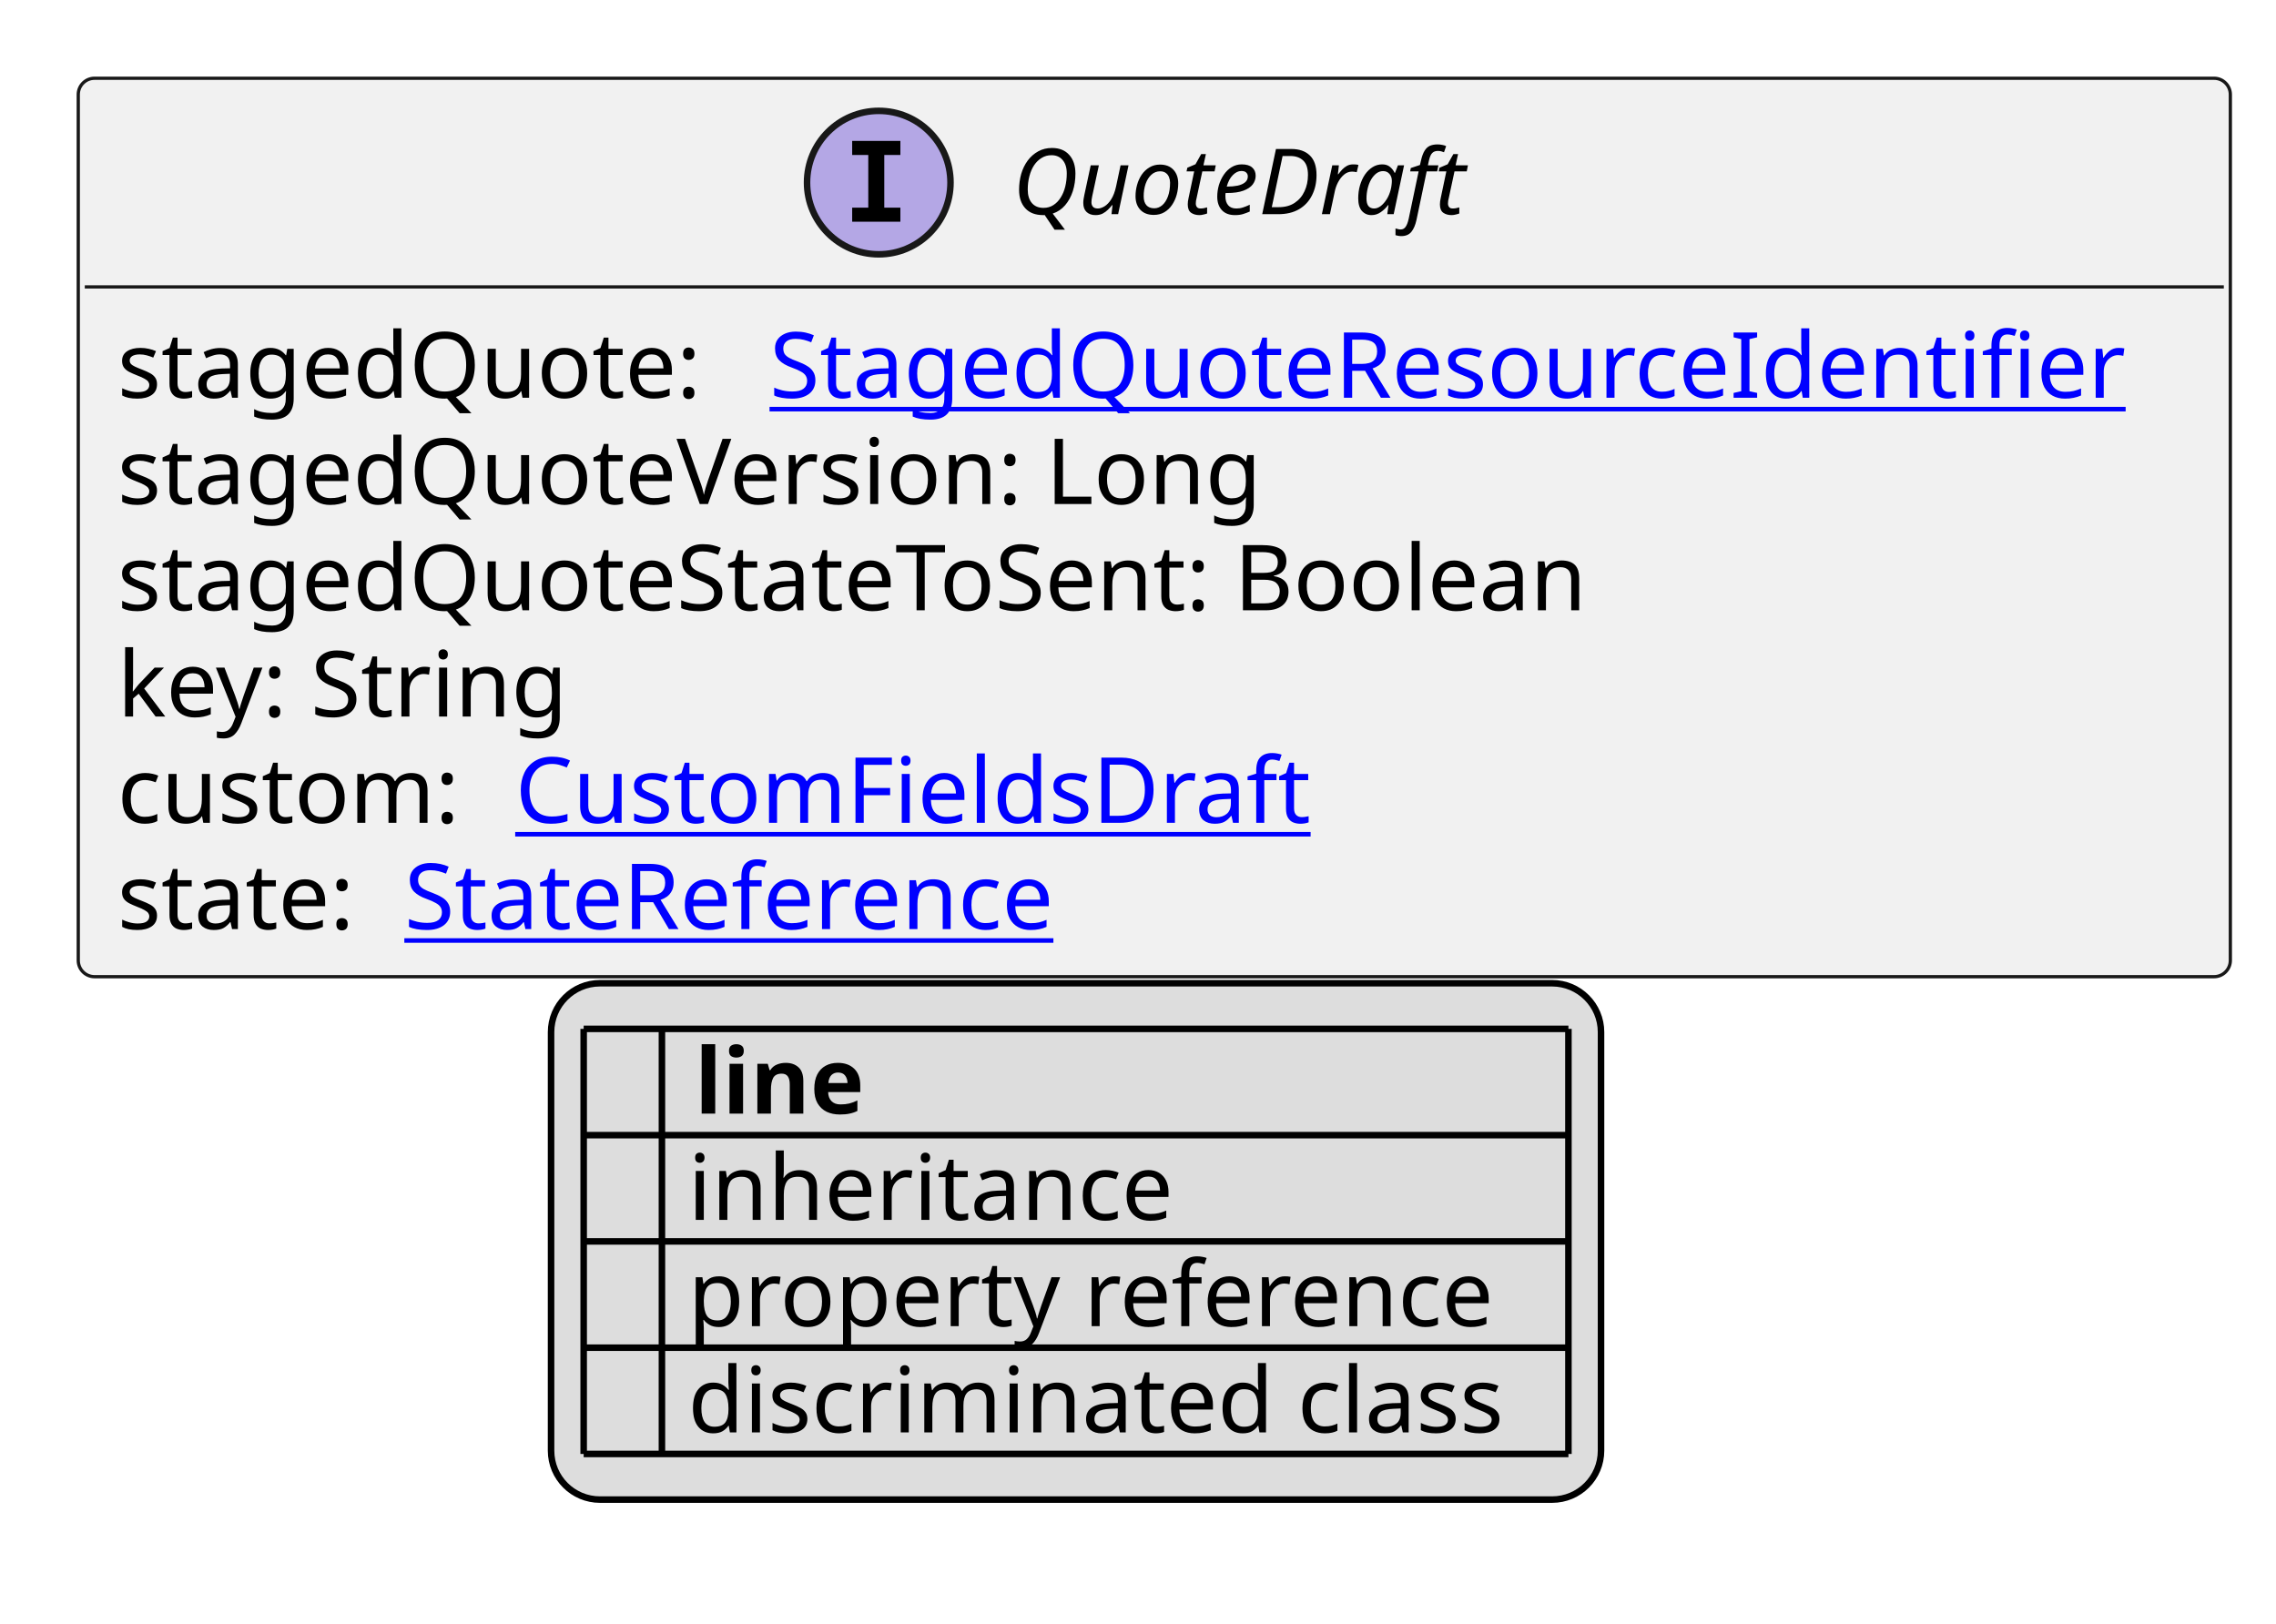
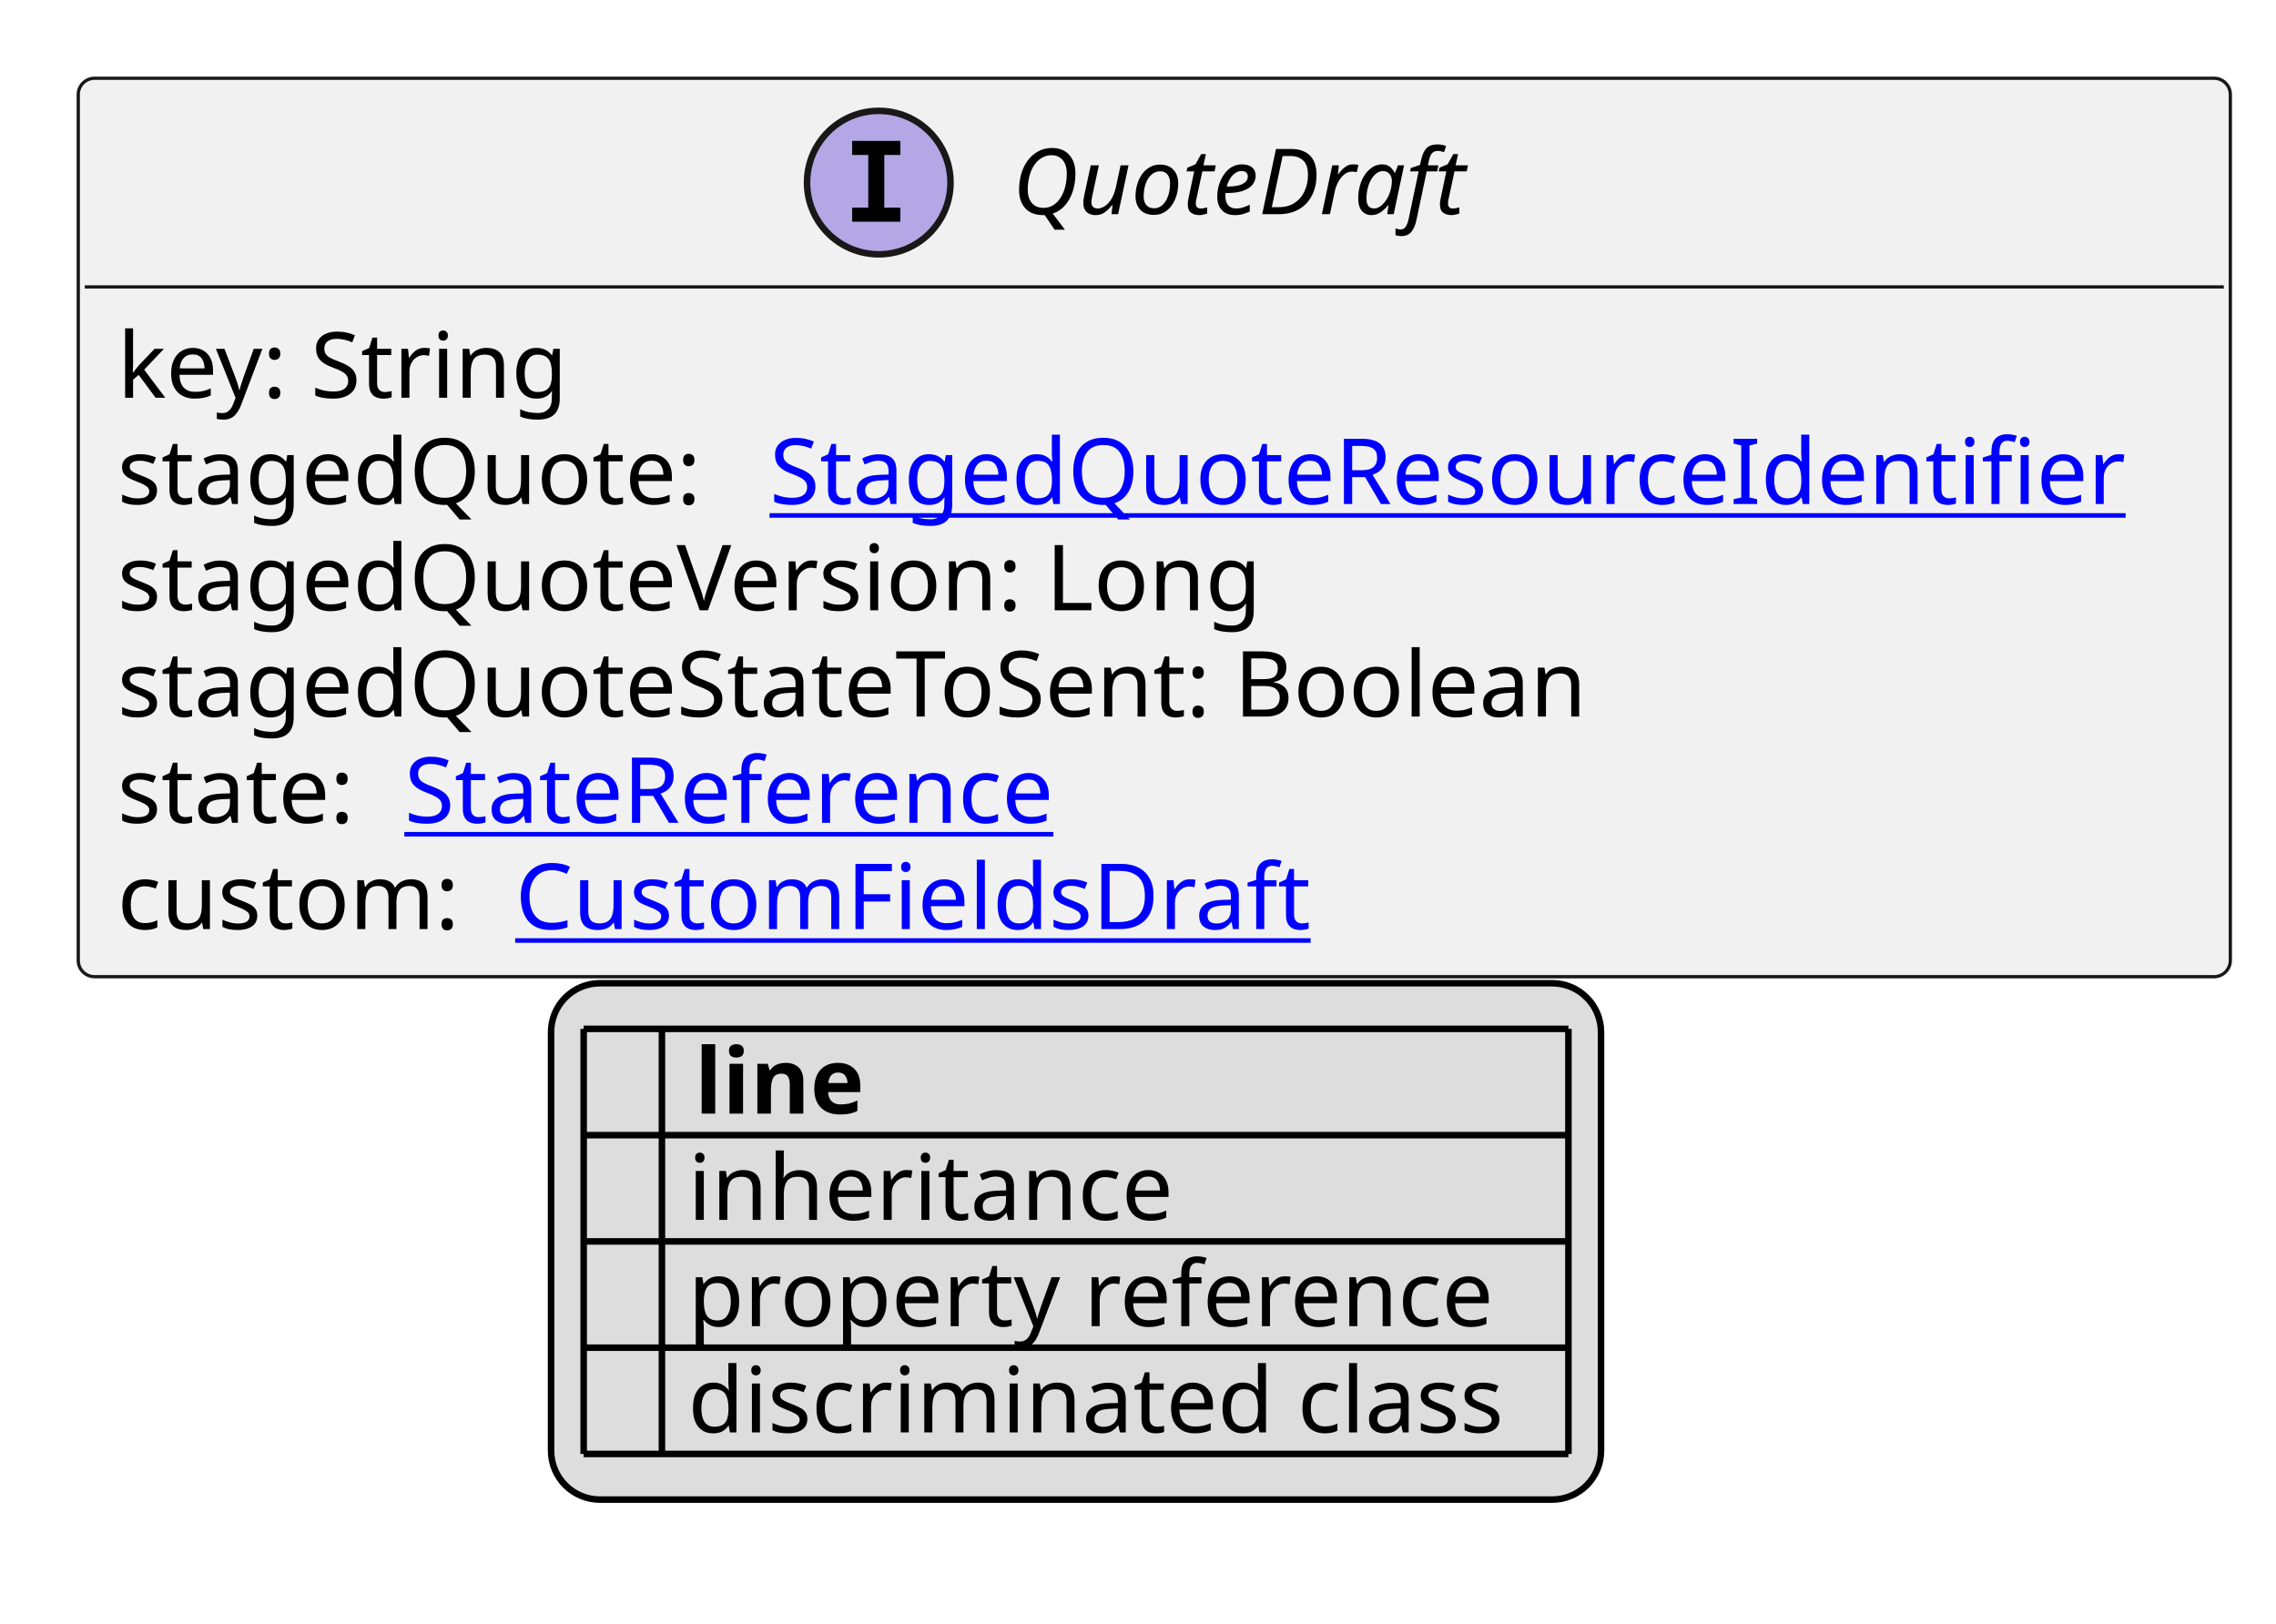
<svg xmlns="http://www.w3.org/2000/svg" xmlns:xlink="http://www.w3.org/1999/xlink" contentStyleType="text/css" height="249px" preserveAspectRatio="none" style="width:349px;height:249px;background:#FFFFFF;" version="1.1" viewBox="0 0 349 249" width="349px" zoomAndPan="magnify">
  <defs>
-     <filter height="1" id="b1mk1dg4pglt640" width="1" x="0" y="0">
+     <filter height="1" id="bgxmjk2s8jkbg0" width="1" x="0" y="0">
      <feFlood flood-color="#000000" result="flood" />
      <feComposite in="SourceGraphic" in2="flood" operator="over" />
    </filter>
-     <filter height="1" id="b1mk1dg4pglt641" width="1" x="0" y="0">
+     <filter height="1" id="bgxmjk2s8jkbg1" width="1" x="0" y="0">
      <feFlood flood-color="#008000" result="flood" />
      <feComposite in="SourceGraphic" in2="flood" operator="over" />
    </filter>
-     <filter height="1" id="b1mk1dg4pglt642" width="1" x="0" y="0">
+     <filter height="1" id="bgxmjk2s8jkbg2" width="1" x="0" y="0">
      <feFlood flood-color="#0000FF" result="flood" />
      <feComposite in="SourceGraphic" in2="flood" operator="over" />
    </filter>
  </defs>
  <g>
    <a href="QuoteDraft.svg" target="_top" title="QuoteDraft.svg" xlink:actuate="onRequest" xlink:href="QuoteDraft.svg" xlink:show="new" xlink:title="QuoteDraft.svg" xlink:type="simple">
      <g id="elem_QuoteDraft">
        <rect codeLine="10" fill="#F1F1F1" height="137.781" id="QuoteDraft" rx="2.5" ry="2.5" style="stroke:#181818;stroke-width:0.5;" width="330" x="12" y="12" />
        <ellipse cx="134.75" cy="28" fill="#B4A7E5" rx="11" ry="11" style="stroke:#181818;stroke-width:1.0;" />
        <path d="M130.672,23.766 L130.672,21.609 L138.062,21.609 L138.062,23.766 L135.594,23.766 L135.594,31.844 L138.062,31.844 L138.062,34 L130.672,34 L130.672,31.844 L133.141,31.844 L133.141,23.766 L130.672,23.766 Z " fill="#000000" />
        <text fill="#000000" font-family="sans-serif" font-size="14" font-style="italic" lengthAdjust="spacing" textLength="76" x="155.25" y="32.847">QuoteDraft</text>
        <line style="stroke:#181818;stroke-width:0.5;" x1="13" x2="341" y1="44" y2="44" />
-         <text fill="#000000" font-family="sans-serif" font-size="14" lengthAdjust="spacing" textLength="96" x="18" y="60.995">stagedQuote:</text>
+         <text fill="#000000" font-family="sans-serif" font-size="14" lengthAdjust="spacing" textLength="73" x="18" y="60.995">key: String</text>
+         <text fill="#000000" font-family="sans-serif" font-size="14" lengthAdjust="spacing" textLength="96" x="18" y="77.292">stagedQuote:</text>
        <a href="StagedQuoteResourceIdentifier.svg" target="_top" title="StagedQuoteResourceIdentifier.svg" xlink:actuate="onRequest" xlink:href="StagedQuoteResourceIdentifier.svg" xlink:show="new" xlink:title="StagedQuoteResourceIdentifier.svg" xlink:type="simple">
-           <text fill="#0000FF" font-family="sans-serif" font-size="14" lengthAdjust="spacing" text-decoration="underline" textLength="218" x="118" y="60.995">StagedQuoteResourceIdentifier</text>
+           <text fill="#0000FF" font-family="sans-serif" font-size="14" lengthAdjust="spacing" text-decoration="underline" textLength="218" x="118" y="77.292">StagedQuoteResourceIdentifier</text>
        </a>
-         <text fill="#000000" font-family="sans-serif" font-size="14" lengthAdjust="spacing" textLength="186" x="18" y="77.292">stagedQuoteVersion: Long</text>
-         <text fill="#000000" font-family="sans-serif" font-size="14" lengthAdjust="spacing" textLength="243" x="18" y="93.589">stagedQuoteStateToSent: Boolean</text>
-         <text fill="#000000" font-family="sans-serif" font-size="14" lengthAdjust="spacing" textLength="73" x="18" y="109.886">key: String</text>
-         <text fill="#000000" font-family="sans-serif" font-size="14" lengthAdjust="spacing" textLength="57" x="18" y="126.183">custom:</text>
+         <text fill="#000000" font-family="sans-serif" font-size="14" lengthAdjust="spacing" textLength="186" x="18" y="93.589">stagedQuoteVersion: Long</text>
+         <text fill="#000000" font-family="sans-serif" font-size="14" lengthAdjust="spacing" textLength="243" x="18" y="109.886">stagedQuoteStateToSent: Boolean</text>
+         <text fill="#000000" font-family="sans-serif" font-size="14" lengthAdjust="spacing" textLength="40" x="18" y="126.183">state:</text>
+         <a href="StateReference.svg" target="_top" title="StateReference.svg" xlink:actuate="onRequest" xlink:href="StateReference.svg" xlink:show="new" xlink:title="StateReference.svg" xlink:type="simple">
+           <text fill="#0000FF" font-family="sans-serif" font-size="14" lengthAdjust="spacing" text-decoration="underline" textLength="108" x="62" y="126.183">StateReference</text>
+         </a>
+         <text fill="#000000" font-family="sans-serif" font-size="14" lengthAdjust="spacing" textLength="57" x="18" y="142.48">custom:</text>
        <a href="CustomFieldsDraft.svg" target="_top" title="CustomFieldsDraft.svg" xlink:actuate="onRequest" xlink:href="CustomFieldsDraft.svg" xlink:show="new" xlink:title="CustomFieldsDraft.svg" xlink:type="simple">
-           <text fill="#0000FF" font-family="sans-serif" font-size="14" lengthAdjust="spacing" text-decoration="underline" textLength="127" x="79" y="126.183">CustomFieldsDraft</text>
-         </a>
-         <text fill="#000000" font-family="sans-serif" font-size="14" lengthAdjust="spacing" textLength="40" x="18" y="142.48">state:</text>
-         <a href="StateReference.svg" target="_top" title="StateReference.svg" xlink:actuate="onRequest" xlink:href="StateReference.svg" xlink:show="new" xlink:title="StateReference.svg" xlink:type="simple">
-           <text fill="#0000FF" font-family="sans-serif" font-size="14" lengthAdjust="spacing" text-decoration="underline" textLength="108" x="62" y="142.48">StateReference</text>
+           <text fill="#0000FF" font-family="sans-serif" font-size="14" lengthAdjust="spacing" text-decoration="underline" textLength="127" x="79" y="142.48">CustomFieldsDraft</text>
        </a>
      </g>
    </a>
    <rect fill="#DDDDDD" height="79.188" id="_legend" rx="7.5" ry="7.5" style="stroke:#000000;stroke-width:1.0;" width="161" x="84.5" y="150.781" />
    <text fill="#000000" font-family="sans-serif" font-size="14" font-weight="bold" lengthAdjust="spacing" textLength="5" x="89.5" y="170.776"> </text>
    <text fill="#000000" font-family="sans-serif" font-size="14" font-weight="bold" lengthAdjust="spacing" textLength="28" x="106.5" y="170.776">line</text>
-     <text fill="#000000" filter="url(#b1mk1dg4pglt640)" font-family="sans-serif" font-size="14" lengthAdjust="spacing" textLength="12" x="89.5" y="187.073">   </text>
+     <text fill="#000000" filter="url(#bgxmjk2s8jkbg0)" font-family="sans-serif" font-size="14" lengthAdjust="spacing" textLength="12" x="89.5" y="187.073">   </text>
    <text fill="#000000" font-family="sans-serif" font-size="14" lengthAdjust="spacing" textLength="77" x="105.5" y="187.073">inheritance</text>
-     <text fill="#000000" filter="url(#b1mk1dg4pglt641)" font-family="sans-serif" font-size="14" lengthAdjust="spacing" textLength="12" x="89.5" y="203.37">   </text>
+     <text fill="#000000" filter="url(#bgxmjk2s8jkbg1)" font-family="sans-serif" font-size="14" lengthAdjust="spacing" textLength="12" x="89.5" y="203.37">   </text>
    <text fill="#000000" font-family="sans-serif" font-size="14" lengthAdjust="spacing" textLength="129" x="105.5" y="203.37">property reference</text>
-     <text fill="#000000" filter="url(#b1mk1dg4pglt642)" font-family="sans-serif" font-size="14" lengthAdjust="spacing" textLength="12" x="89.5" y="219.667">   </text>
+     <text fill="#000000" filter="url(#bgxmjk2s8jkbg2)" font-family="sans-serif" font-size="14" lengthAdjust="spacing" textLength="12" x="89.5" y="219.667">   </text>
    <text fill="#000000" font-family="sans-serif" font-size="14" lengthAdjust="spacing" textLength="131" x="105.5" y="219.667">discriminated class</text>
    <line style="stroke:#000000;stroke-width:1.0;" x1="89.5" x2="240.5" y1="157.781" y2="157.781" />
    <line style="stroke:#000000;stroke-width:1.0;" x1="89.5" x2="240.5" y1="174.078" y2="174.078" />
    <line style="stroke:#000000;stroke-width:1.0;" x1="89.5" x2="240.5" y1="190.375" y2="190.375" />
    <line style="stroke:#000000;stroke-width:1.0;" x1="89.5" x2="240.5" y1="206.672" y2="206.672" />
    <line style="stroke:#000000;stroke-width:1.0;" x1="89.5" x2="240.5" y1="222.969" y2="222.969" />
    <line style="stroke:#000000;stroke-width:1.0;" x1="89.5" x2="89.5" y1="157.781" y2="222.969" />
    <line style="stroke:#000000;stroke-width:1.0;" x1="101.5" x2="101.5" y1="157.781" y2="222.969" />
    <line style="stroke:#000000;stroke-width:1.0;" x1="240.5" x2="240.5" y1="157.781" y2="222.969" />
  </g>
</svg>
